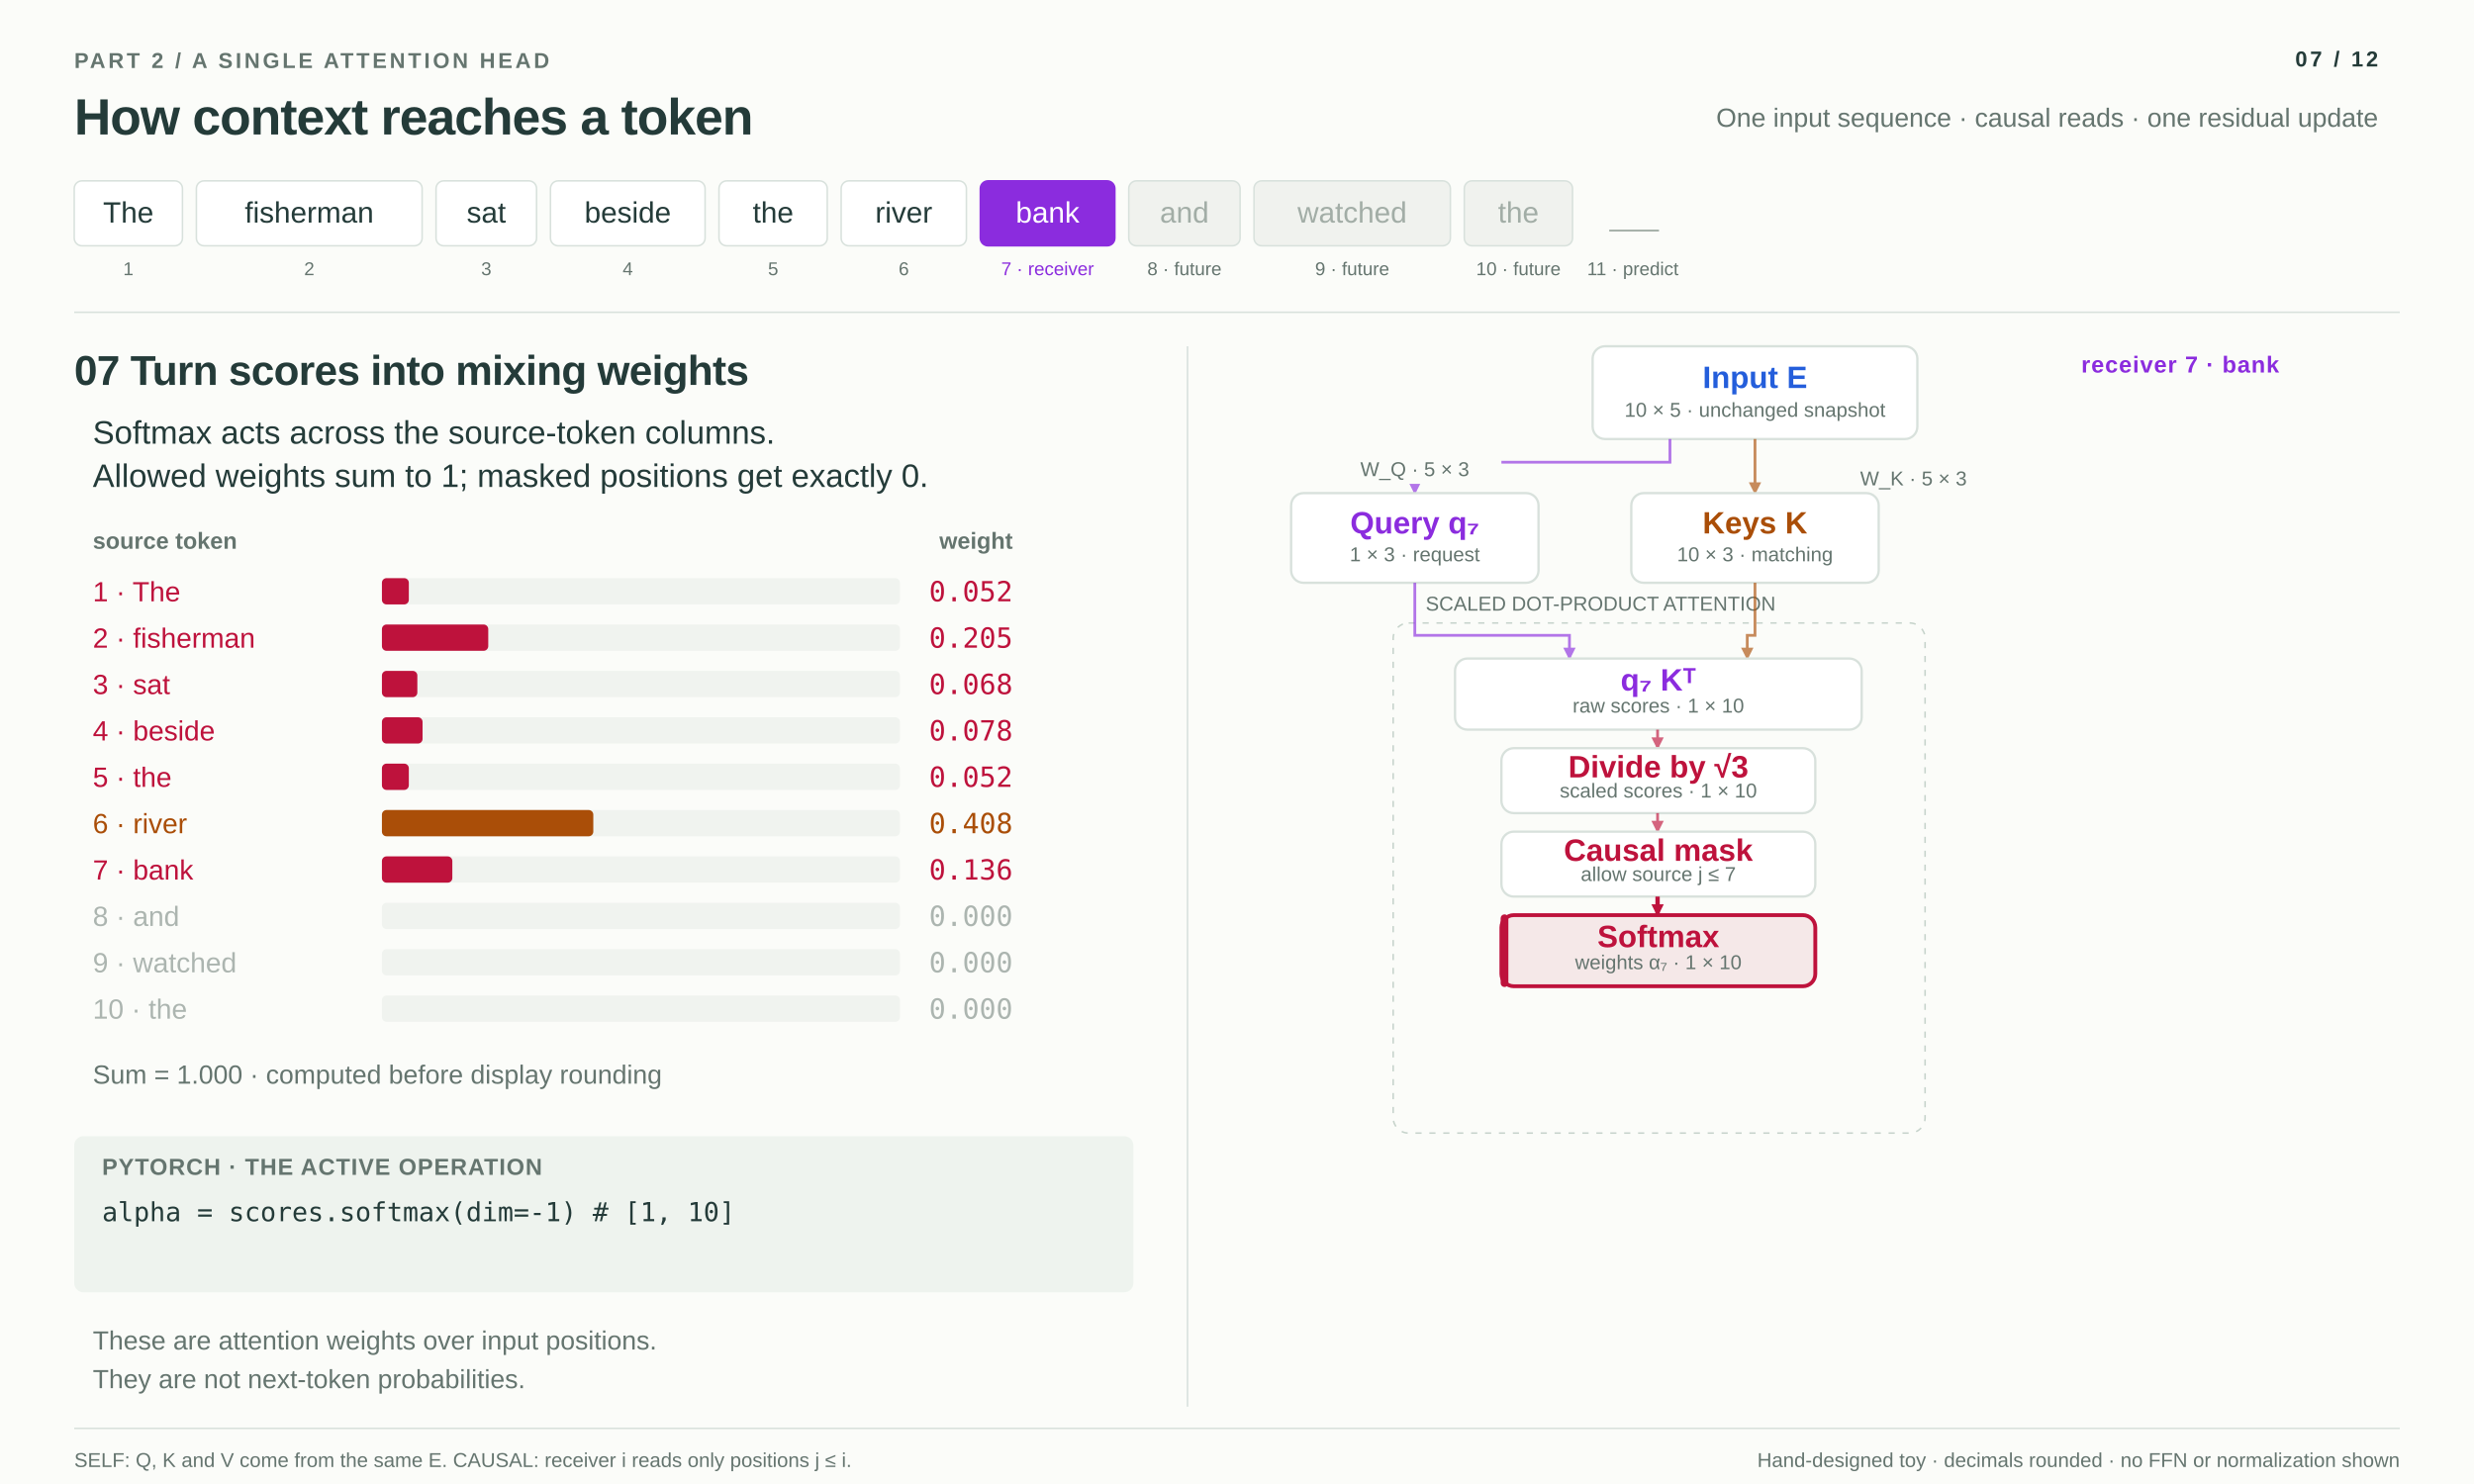
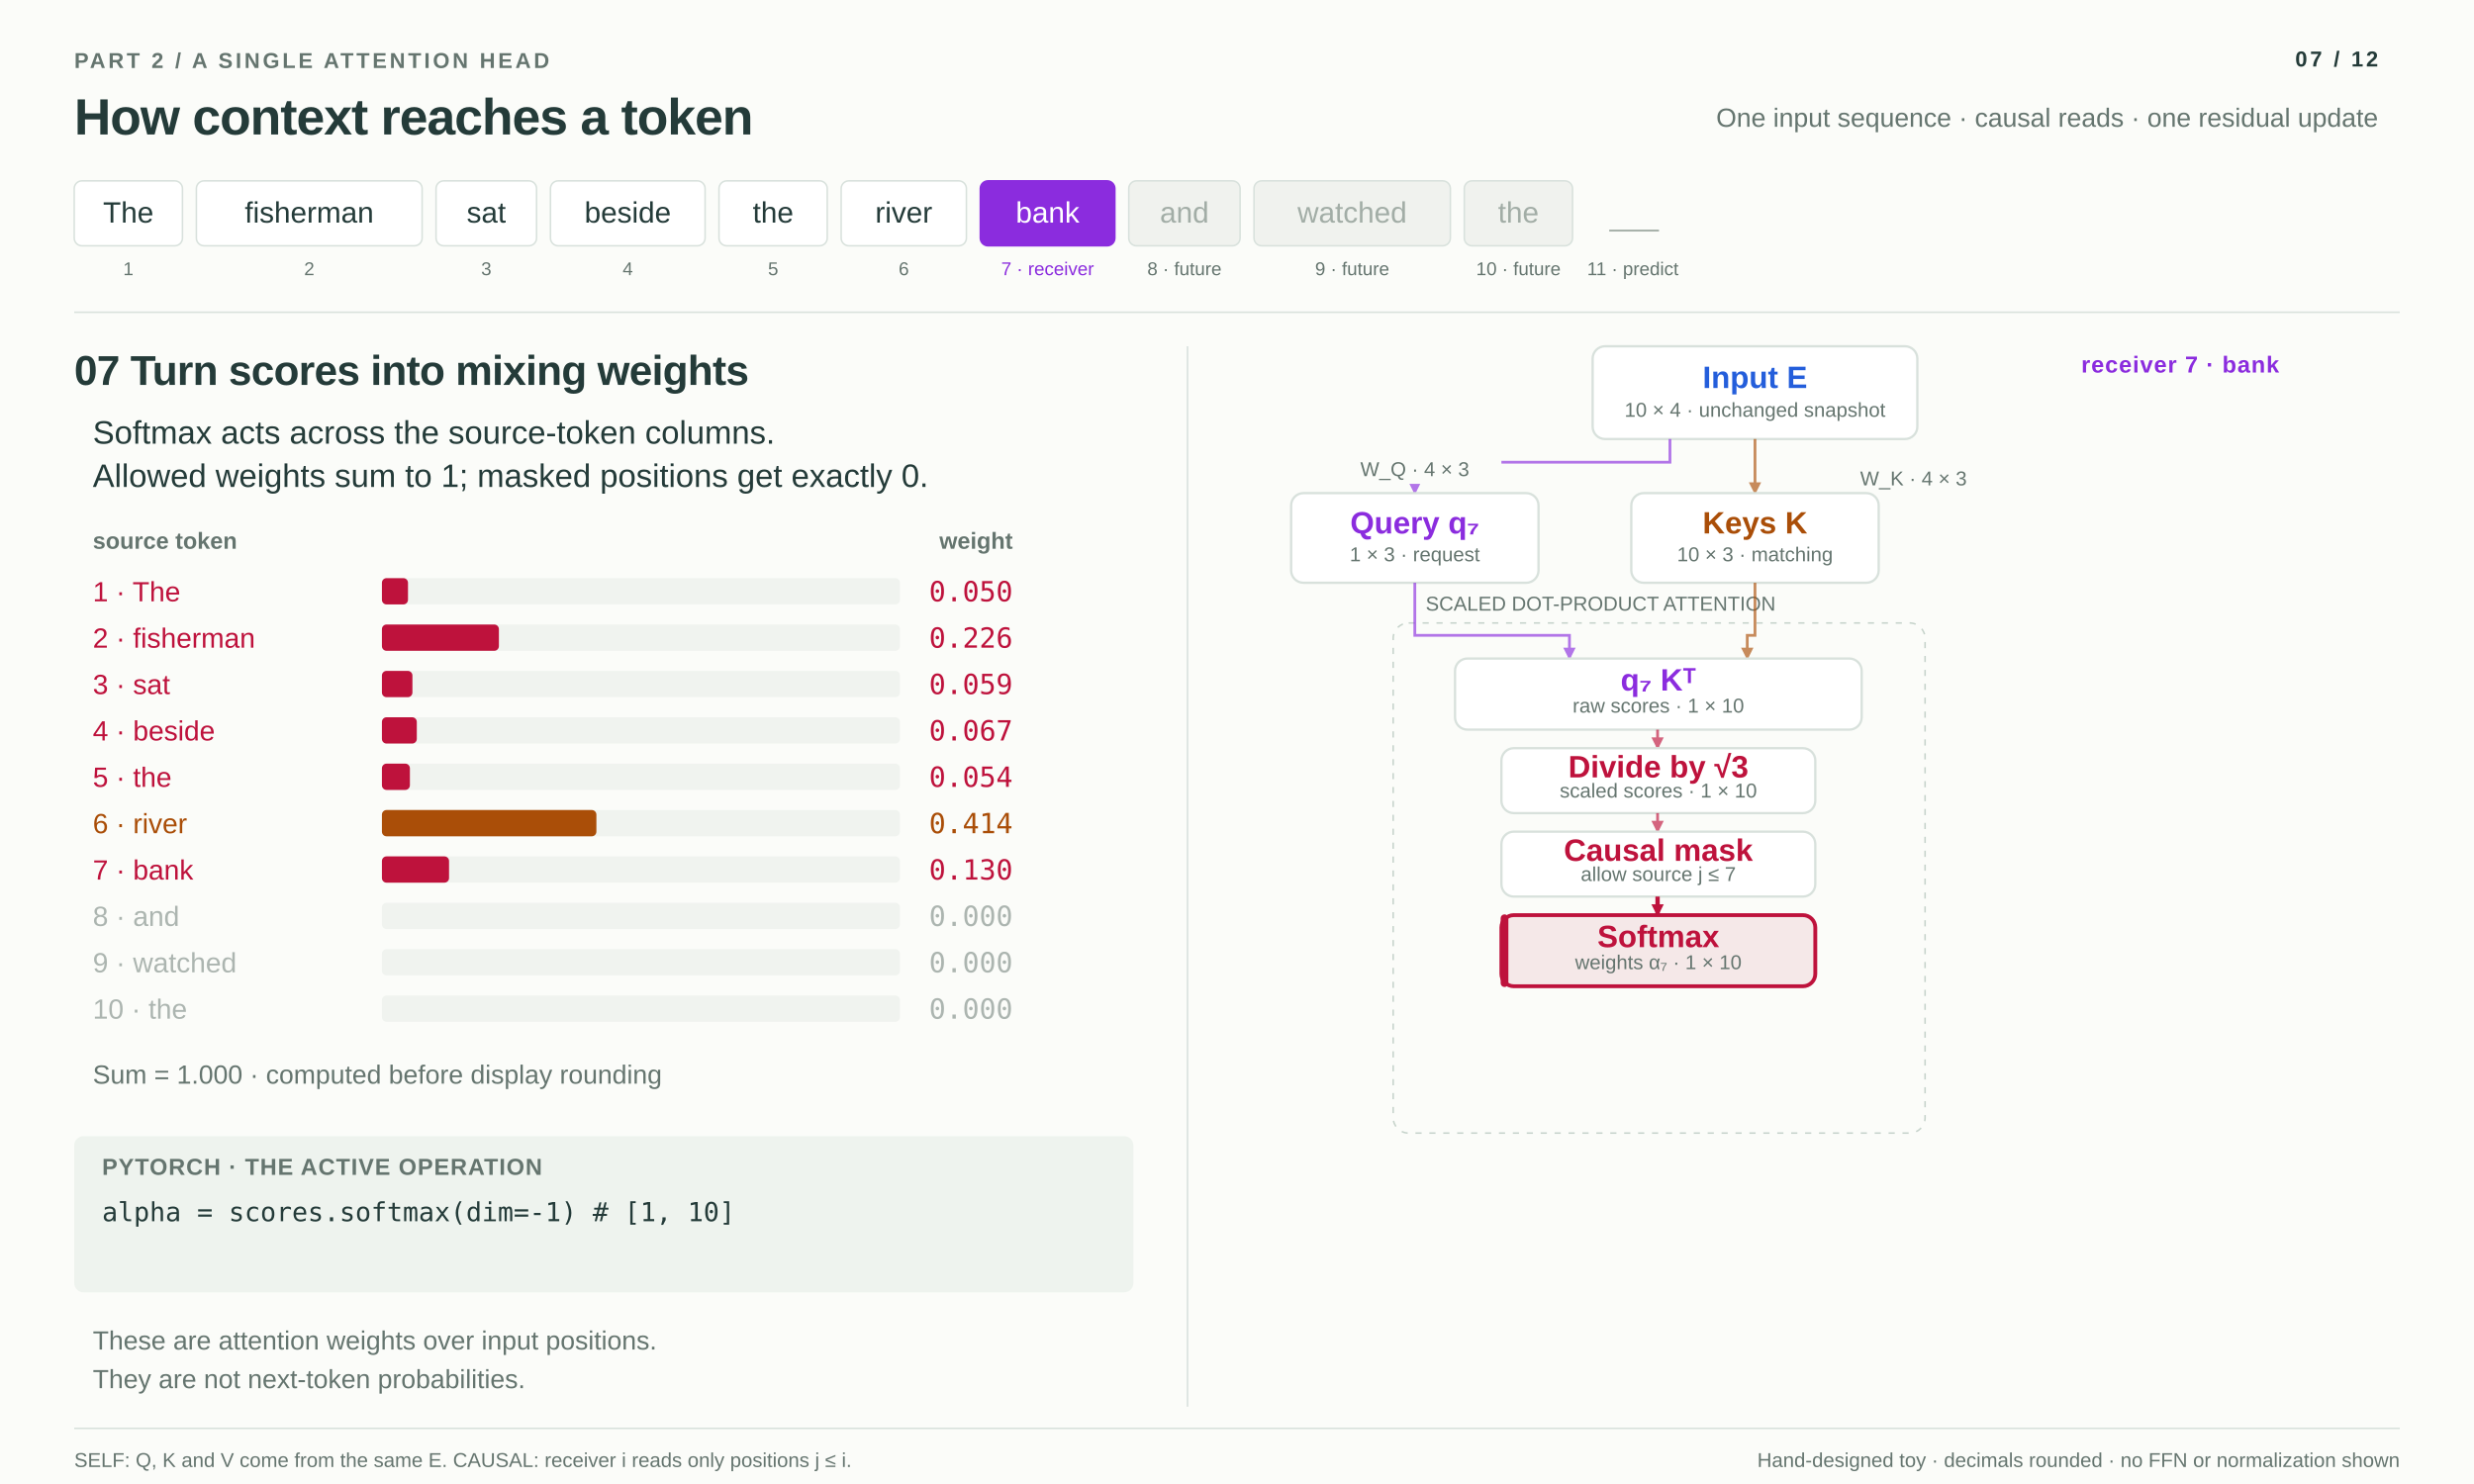
<svg xmlns="http://www.w3.org/2000/svg" id="stage-6-svg" width="1600" height="960" viewBox="0 0 1600 960" role="img" aria-labelledby="stage-6-title stage-6-desc">
  <defs>
    <marker id="stage-6-q" markerWidth="8" markerHeight="8" refX="7" refY="4" orient="auto" markerUnits="userSpaceOnUse">
      <path d="M0 0 L8 4 L0 8 Z" fill="#8b2cde" />
    </marker>
    <marker id="stage-6-k" markerWidth="8" markerHeight="8" refX="7" refY="4" orient="auto" markerUnits="userSpaceOnUse">
      <path d="M0 0 L8 4 L0 8 Z" fill="#aa4e08" />
    </marker>
    <marker id="stage-6-v" markerWidth="8" markerHeight="8" refX="7" refY="4" orient="auto" markerUnits="userSpaceOnUse">
      <path d="M0 0 L8 4 L0 8 Z" fill="#0f766e" />
    </marker>
    <marker id="stage-6-a" markerWidth="8" markerHeight="8" refX="7" refY="4" orient="auto" markerUnits="userSpaceOnUse">
      <path d="M0 0 L8 4 L0 8 Z" fill="#be123c" />
    </marker>
    <marker id="stage-6-m" markerWidth="8" markerHeight="8" refX="7" refY="4" orient="auto" markerUnits="userSpaceOnUse">
      <path d="M0 0 L8 4 L0 8 Z" fill="#0f766e" />
    </marker>
    <marker id="stage-6-d" markerWidth="8" markerHeight="8" refX="7" refY="4" orient="auto" markerUnits="userSpaceOnUse">
      <path d="M0 0 L8 4 L0 8 Z" fill="#147737" />
    </marker>
    <marker id="stage-6-e" markerWidth="8" markerHeight="8" refX="7" refY="4" orient="auto" markerUnits="userSpaceOnUse">
      <path d="M0 0 L8 4 L0 8 Z" fill="#245edb" />
    </marker>
  </defs>
  <style>#stage-6-svg text{font-family:'Avenir Next','Segoe UI',Arial,sans-serif;fill:#243b39}#stage-6-svg .eyebrow{font-size:14px;font-weight:700;letter-spacing:1.8px}#stage-6-svg .heading{font-size:33px;font-weight:600;letter-spacing:-.6px}#stage-6-svg .stage-title{font-size:27px;font-weight:600;letter-spacing:-.4px}#stage-6-svg .body{font-size:21px}#stage-6-svg .detail{font-size:17px;fill:#65756f}#stage-6-svg .axis{font-size:16px;fill:#65756f}#stage-6-svg .smallcap{font-size:15px;font-weight:700;letter-spacing:.6px}#stage-6-svg .formula{font-family:'STIX Two Text',Georgia,serif;font-size:26px}#stage-6-svg .number{font-family:'SFMono-Regular',Consolas,monospace;font-size:24px}#stage-6-svg .table-number{font-family:'SFMono-Regular',Consolas,monospace;font-size:18px}#stage-6-svg .table-label{font-size:18px}#stage-6-svg .table-head{font-size:15px;font-weight:600;fill:#65756f}#stage-6-svg .node-title{font-size:20px;font-weight:600}#stage-6-svg .node-caption{font-size:13px;fill:#65756f}#stage-6-svg .code{font-family:'SFMono-Regular',Consolas,monospace;font-size:17px}#stage-6-svg .token{font-size:19px}#stage-6-svg .position{font-size:12px;fill:#65756f}#stage-6-svg .tiny{font-size:13px;fill:#65756f}</style>
  <rect x="0" y="0" width="1600" height="960" rx="0" fill="#fbfcf9" stroke="none" />
  <text x="48" y="44" class="eyebrow" style="fill:#65756f">PART 2 / A SINGLE ATTENTION HEAD</text>
  <text x="48" y="87" class="heading">How context reaches a token</text>
  <text x="1538" y="43" class="eyebrow" text-anchor="end">07 / 12</text>
  <text x="1538" y="82" class="detail" text-anchor="end">One input sequence · causal reads · one residual update</text>
  <rect x="48" y="117" width="70" height="42" rx="5" fill="white" stroke="#d8e1dc" />
  <text x="83" y="144" class="token" text-anchor="middle" style="fill:#243b39">The</text>
  <text x="83" y="178" class="position" text-anchor="middle">1</text>
  <rect x="127" y="117" width="146" height="42" rx="5" fill="white" stroke="#d8e1dc" />
  <text x="200" y="144" class="token" text-anchor="middle" style="fill:#243b39">fisherman</text>
  <text x="200" y="178" class="position" text-anchor="middle">2</text>
  <rect x="282" y="117" width="65" height="42" rx="5" fill="white" stroke="#d8e1dc" />
  <text x="314.5" y="144" class="token" text-anchor="middle" style="fill:#243b39">sat</text>
  <text x="314.5" y="178" class="position" text-anchor="middle">3</text>
  <rect x="356" y="117" width="100" height="42" rx="5" fill="white" stroke="#d8e1dc" />
  <text x="406" y="144" class="token" text-anchor="middle" style="fill:#243b39">beside</text>
  <text x="406" y="178" class="position" text-anchor="middle">4</text>
  <rect x="465" y="117" width="70" height="42" rx="5" fill="white" stroke="#d8e1dc" />
  <text x="500" y="144" class="token" text-anchor="middle" style="fill:#243b39">the</text>
  <text x="500" y="178" class="position" text-anchor="middle">5</text>
  <rect x="544" y="117" width="81" height="42" rx="5" fill="white" stroke="#d8e1dc" />
  <text x="584.5" y="144" class="token" text-anchor="middle" style="fill:#243b39">river</text>
  <text x="584.5" y="178" class="position" text-anchor="middle">6</text>
  <rect x="634" y="117" width="87" height="42" rx="5" fill="#8b2cde" stroke="#8b2cde" />
  <text x="677.5" y="144" class="token" text-anchor="middle" style="fill:white">bank</text>
  <text x="677.5" y="178" class="position" text-anchor="middle" style="fill:#8b2cde">7 · receiver</text>
  <rect x="730" y="117" width="72" height="42" rx="5" fill="#f0f2ee" stroke="#d8e1dc" />
  <text x="766" y="144" class="token" text-anchor="middle" style="fill:#a2ada6">and</text>
  <text x="766" y="178" class="position" text-anchor="middle">8 · future</text>
  <rect x="811" y="117" width="127" height="42" rx="5" fill="#f0f2ee" stroke="#d8e1dc" />
  <text x="874.5" y="144" class="token" text-anchor="middle" style="fill:#a2ada6">watched</text>
  <text x="874.5" y="178" class="position" text-anchor="middle">9 · future</text>
  <rect x="947" y="117" width="70" height="42" rx="5" fill="#f0f2ee" stroke="#d8e1dc" />
  <text x="982" y="144" class="token" text-anchor="middle" style="fill:#a2ada6">the</text>
  <text x="982" y="178" class="position" text-anchor="middle">10 · future</text>
  <text x="1041" y="146" class="token" style="fill:#a2ada6">___</text>
  <text x="1056" y="178" class="position" text-anchor="middle">11 · predict</text>
  <line x1="48" y1="202" x2="1552" y2="202" stroke="#d8e1dc" />
  <text x="48" y="249" class="stage-title">07   Turn scores into mixing weights</text>
  <text x="60" y="287" class="body">Softmax acts across the source-token columns.</text>
  <text x="60" y="315" class="body">Allowed weights sum to 1; masked positions get exactly 0.</text>
  <text x="60" y="355" class="table-head">source token</text>
  <text x="655" y="355" class="table-head" text-anchor="end">weight</text>
  <text x="60" y="389" class="table-label" style="fill:#be123c">1 · The</text>
  <rect x="247" y="374" width="335" height="17" rx="3" fill="#f0f3ef" stroke="none" />
-   <rect x="247" y="374" width="17.403" height="17" rx="3" fill="#be123c" stroke="none" />
-   <text x="655" y="389" class="table-number" text-anchor="end" style="fill:#be123c">0.052</text>
+   <rect x="247" y="374" width="16.861" height="17" rx="3" fill="#be123c" stroke="none" />
+   <text x="655" y="389" class="table-number" text-anchor="end" style="fill:#be123c">0.050</text>
  <text x="60" y="419" class="table-label" style="fill:#be123c">2 · fisherman</text>
  <rect x="247" y="404" width="335" height="17" rx="3" fill="#f0f3ef" stroke="none" />
-   <rect x="247" y="404" width="68.768" height="17" rx="3" fill="#be123c" stroke="none" />
-   <text x="655" y="419" class="table-number" text-anchor="end" style="fill:#be123c">0.205</text>
+   <rect x="247" y="404" width="75.65" height="17" rx="3" fill="#be123c" stroke="none" />
+   <text x="655" y="419" class="table-number" text-anchor="end" style="fill:#be123c">0.226</text>
  <text x="60" y="449" class="table-label" style="fill:#be123c">3 · sat</text>
  <rect x="247" y="434" width="335" height="17" rx="3" fill="#f0f3ef" stroke="none" />
-   <rect x="247" y="434" width="22.908" height="17" rx="3" fill="#be123c" stroke="none" />
-   <text x="655" y="449" class="table-number" text-anchor="end" style="fill:#be123c">0.068</text>
+   <rect x="247" y="434" width="19.728" height="17" rx="3" fill="#be123c" stroke="none" />
+   <text x="655" y="449" class="table-number" text-anchor="end" style="fill:#be123c">0.059</text>
  <text x="60" y="479" class="table-label" style="fill:#be123c">4 · beside</text>
  <rect x="247" y="464" width="335" height="17" rx="3" fill="#f0f3ef" stroke="none" />
-   <rect x="247" y="464" width="26.282" height="17" rx="3" fill="#be123c" stroke="none" />
-   <text x="655" y="479" class="table-number" text-anchor="end" style="fill:#be123c">0.078</text>
+   <rect x="247" y="464" width="22.556" height="17" rx="3" fill="#be123c" stroke="none" />
+   <text x="655" y="479" class="table-number" text-anchor="end" style="fill:#be123c">0.067</text>
  <text x="60" y="509" class="table-label" style="fill:#be123c">5 · the</text>
  <rect x="247" y="494" width="335" height="17" rx="3" fill="#f0f3ef" stroke="none" />
-   <rect x="247" y="494" width="17.403" height="17" rx="3" fill="#be123c" stroke="none" />
-   <text x="655" y="509" class="table-number" text-anchor="end" style="fill:#be123c">0.052</text>
+   <rect x="247" y="494" width="18.092" height="17" rx="3" fill="#be123c" stroke="none" />
+   <text x="655" y="509" class="table-number" text-anchor="end" style="fill:#be123c">0.054</text>
  <text x="60" y="539" class="table-label" style="fill:#aa4e08">6 · river</text>
  <rect x="247" y="524" width="335" height="17" rx="3" fill="#f0f3ef" stroke="none" />
-   <rect x="247" y="524" width="136.7" height="17" rx="3" fill="#aa4e08" stroke="none" />
-   <text x="655" y="539" class="table-number" text-anchor="end" style="fill:#aa4e08">0.408</text>
+   <rect x="247" y="524" width="138.703" height="17" rx="3" fill="#aa4e08" stroke="none" />
+   <text x="655" y="539" class="table-number" text-anchor="end" style="fill:#aa4e08">0.414</text>
  <text x="60" y="569" class="table-label" style="fill:#be123c">7 · bank</text>
  <rect x="247" y="554" width="335" height="17" rx="3" fill="#f0f3ef" stroke="none" />
-   <rect x="247" y="554" width="45.536" height="17" rx="3" fill="#be123c" stroke="none" />
-   <text x="655" y="569" class="table-number" text-anchor="end" style="fill:#be123c">0.136</text>
+   <rect x="247" y="554" width="43.411" height="17" rx="3" fill="#be123c" stroke="none" />
+   <text x="655" y="569" class="table-number" text-anchor="end" style="fill:#be123c">0.130</text>
  <text x="60" y="599" class="table-label" style="fill:#acb5b0">8 · and</text>
  <rect x="247" y="584" width="335" height="17" rx="3" fill="#f0f3ef" stroke="none" />
  <text x="655" y="599" class="table-number" text-anchor="end" style="fill:#acb5b0">0.000</text>
  <text x="60" y="629" class="table-label" style="fill:#acb5b0">9 · watched</text>
  <rect x="247" y="614" width="335" height="17" rx="3" fill="#f0f3ef" stroke="none" />
  <text x="655" y="629" class="table-number" text-anchor="end" style="fill:#acb5b0">0.000</text>
  <text x="60" y="659" class="table-label" style="fill:#acb5b0">10 · the</text>
  <rect x="247" y="644" width="335" height="17" rx="3" fill="#f0f3ef" stroke="none" />
  <text x="655" y="659" class="table-number" text-anchor="end" style="fill:#acb5b0">0.000</text>
  <text x="60" y="701" class="detail">Sum = 1.000 · computed before display rounding</text>
  <rect x="48" y="735" width="685" height="101" rx="6" fill="#eef3ee" stroke="none" />
  <text x="66" y="760" class="smallcap" style="fill:#65756f">PYTORCH · THE ACTIVE OPERATION</text>
  <text x="66" y="790" class="code">alpha = scores.softmax(dim=-1)  # [1, 10]</text>
  <text x="60" y="873" class="detail">These are attention weights over input positions.</text>
  <text x="60" y="898" class="detail">They are not next-token probabilities.</text>
  <line x1="768" y1="224" x2="768" y2="910" stroke="#d8e1dc" />
  <g class="node" data-node="input">
    <rect x="1030" y="224" width="210" height="60" rx="8" fill="#ffffff" stroke="#d8e1dc" stroke-width="1.5" />
    <text x="1135" y="251" class="node-title" text-anchor="middle" style="fill:#245edb">Input E</text>
-     <text x="1135" y="269.6" class="node-caption" text-anchor="middle">10 × 5 · unchanged snapshot</text>
+     <text x="1135" y="269.6" class="node-caption" text-anchor="middle">10 × 4 · unchanged snapshot</text>
  </g>
  <text x="1474" y="241" class="smallcap" style="fill:#8b2cde" text-anchor="end">receiver 7 · bank</text>
  <path d="M1080 284 V299 H915 V319" fill="none" stroke="#8b2cde" stroke-width="1.8" opacity="0.65" marker-end="url(#stage-6-q)" />
  <path d="M1135 284 V319" fill="none" stroke="#aa4e08" stroke-width="1.8" opacity="0.65" marker-end="url(#stage-6-k)" />
  <rect x="859" y="292" width="112" height="21" rx="0" fill="#fbfcf9" stroke="none" />
-   <text x="915" y="308" class="tiny" text-anchor="middle">W_Q · 5 × 3</text>
-   <text x="1203" y="314" class="tiny">W_K · 5 × 3</text>
+   <text x="915" y="308" class="tiny" text-anchor="middle">W_Q · 4 × 3</text>
+   <text x="1203" y="314" class="tiny">W_K · 4 × 3</text>
  <g class="node" data-node="q">
    <rect x="835" y="319" width="160" height="58" rx="8" fill="#ffffff" stroke="#d8e1dc" stroke-width="1.5" />
    <text x="915" y="345.1" class="node-title" text-anchor="middle" style="fill:#8b2cde">Query q₇</text>
    <text x="915" y="363.08" class="node-caption" text-anchor="middle">1 × 3 · request</text>
  </g>
  <g class="node" data-node="k">
    <rect x="1055" y="319" width="160" height="58" rx="8" fill="#ffffff" stroke="#d8e1dc" stroke-width="1.5" />
    <text x="1135" y="345.1" class="node-title" text-anchor="middle" style="fill:#aa4e08">Keys K</text>
    <text x="1135" y="363.08" class="node-caption" text-anchor="middle">10 × 3 · matching</text>
  </g>
  <rect x="901" y="403" width="344" height="330" rx="10" fill="none" stroke="#c6d3cb" stroke-dasharray="4 5" />
  <text x="922" y="395" class="tiny">SCALED DOT-PRODUCT ATTENTION</text>
  <path d="M915 377 V411 H1015 V426" fill="none" stroke="#8b2cde" stroke-width="1.8" opacity="0.65" marker-end="url(#stage-6-q)" />
  <path d="M1135 377 V411 H1130 V426" fill="none" stroke="#aa4e08" stroke-width="1.8" opacity="0.65" marker-end="url(#stage-6-k)" />
  <g class="node" data-node="score">
    <rect x="941" y="426" width="263" height="46" rx="8" fill="#ffffff" stroke="#d8e1dc" stroke-width="1.5" />
    <text x="1072.5" y="446.7" class="node-title" text-anchor="middle" style="fill:#8b2cde">q₇ Kᵀ</text>
    <text x="1072.5" y="460.96" class="node-caption" text-anchor="middle">raw scores · 1 × 10</text>
  </g>
  <path d="M1072 472 V484" fill="none" stroke="#be123c" stroke-width="1.8" opacity="0.65" marker-end="url(#stage-6-a)" />
  <g class="node" data-node="scale">
    <rect x="971" y="484" width="203" height="42" rx="8" fill="#ffffff" stroke="#d8e1dc" stroke-width="1.5" />
    <text x="1072.5" y="502.9" class="node-title" text-anchor="middle" style="fill:#be123c">Divide by √3</text>
    <text x="1072.5" y="515.92" class="node-caption" text-anchor="middle">scaled scores · 1 × 10</text>
  </g>
  <path d="M1072 526 V538" fill="none" stroke="#be123c" stroke-width="1.8" opacity="0.65" marker-end="url(#stage-6-a)" />
  <g class="node" data-node="mask">
    <rect x="971" y="538" width="203" height="42" rx="8" fill="#ffffff" stroke="#d8e1dc" stroke-width="1.5" />
    <text x="1072.5" y="556.9" class="node-title" text-anchor="middle" style="fill:#be123c">Causal mask</text>
    <text x="1072.5" y="569.92" class="node-caption" text-anchor="middle">allow source j ≤ 7</text>
  </g>
  <path d="M1072 580 V592" fill="none" stroke="#be123c" stroke-width="2.8" opacity="1" marker-end="url(#stage-6-a)" />
  <g class="node" data-node="weights">
    <rect x="971" y="592" width="203" height="46" rx="8" fill="#be123c15" stroke="#be123c" stroke-width="2.5" />
    <rect x="971" y="592" width="4" height="46" rx="2" fill="#be123c" stroke="#be123c" />
    <text x="1072.5" y="612.7" class="node-title" text-anchor="middle" style="fill:#be123c">Softmax</text>
    <text x="1072.5" y="626.96" class="node-caption" text-anchor="middle">weights α₇ · 1 × 10</text>
  </g>
  <line x1="48" y1="924" x2="1552" y2="924" stroke="#d8e1dc" />
  <text x="48" y="949" class="tiny">SELF: Q, K and V come from the same E.   CAUSAL: receiver i reads only positions j ≤ i.</text>
  <text x="1552" y="949" class="tiny" text-anchor="end">Hand-designed toy · decimals rounded · no FFN or normalization shown</text>
</svg>
